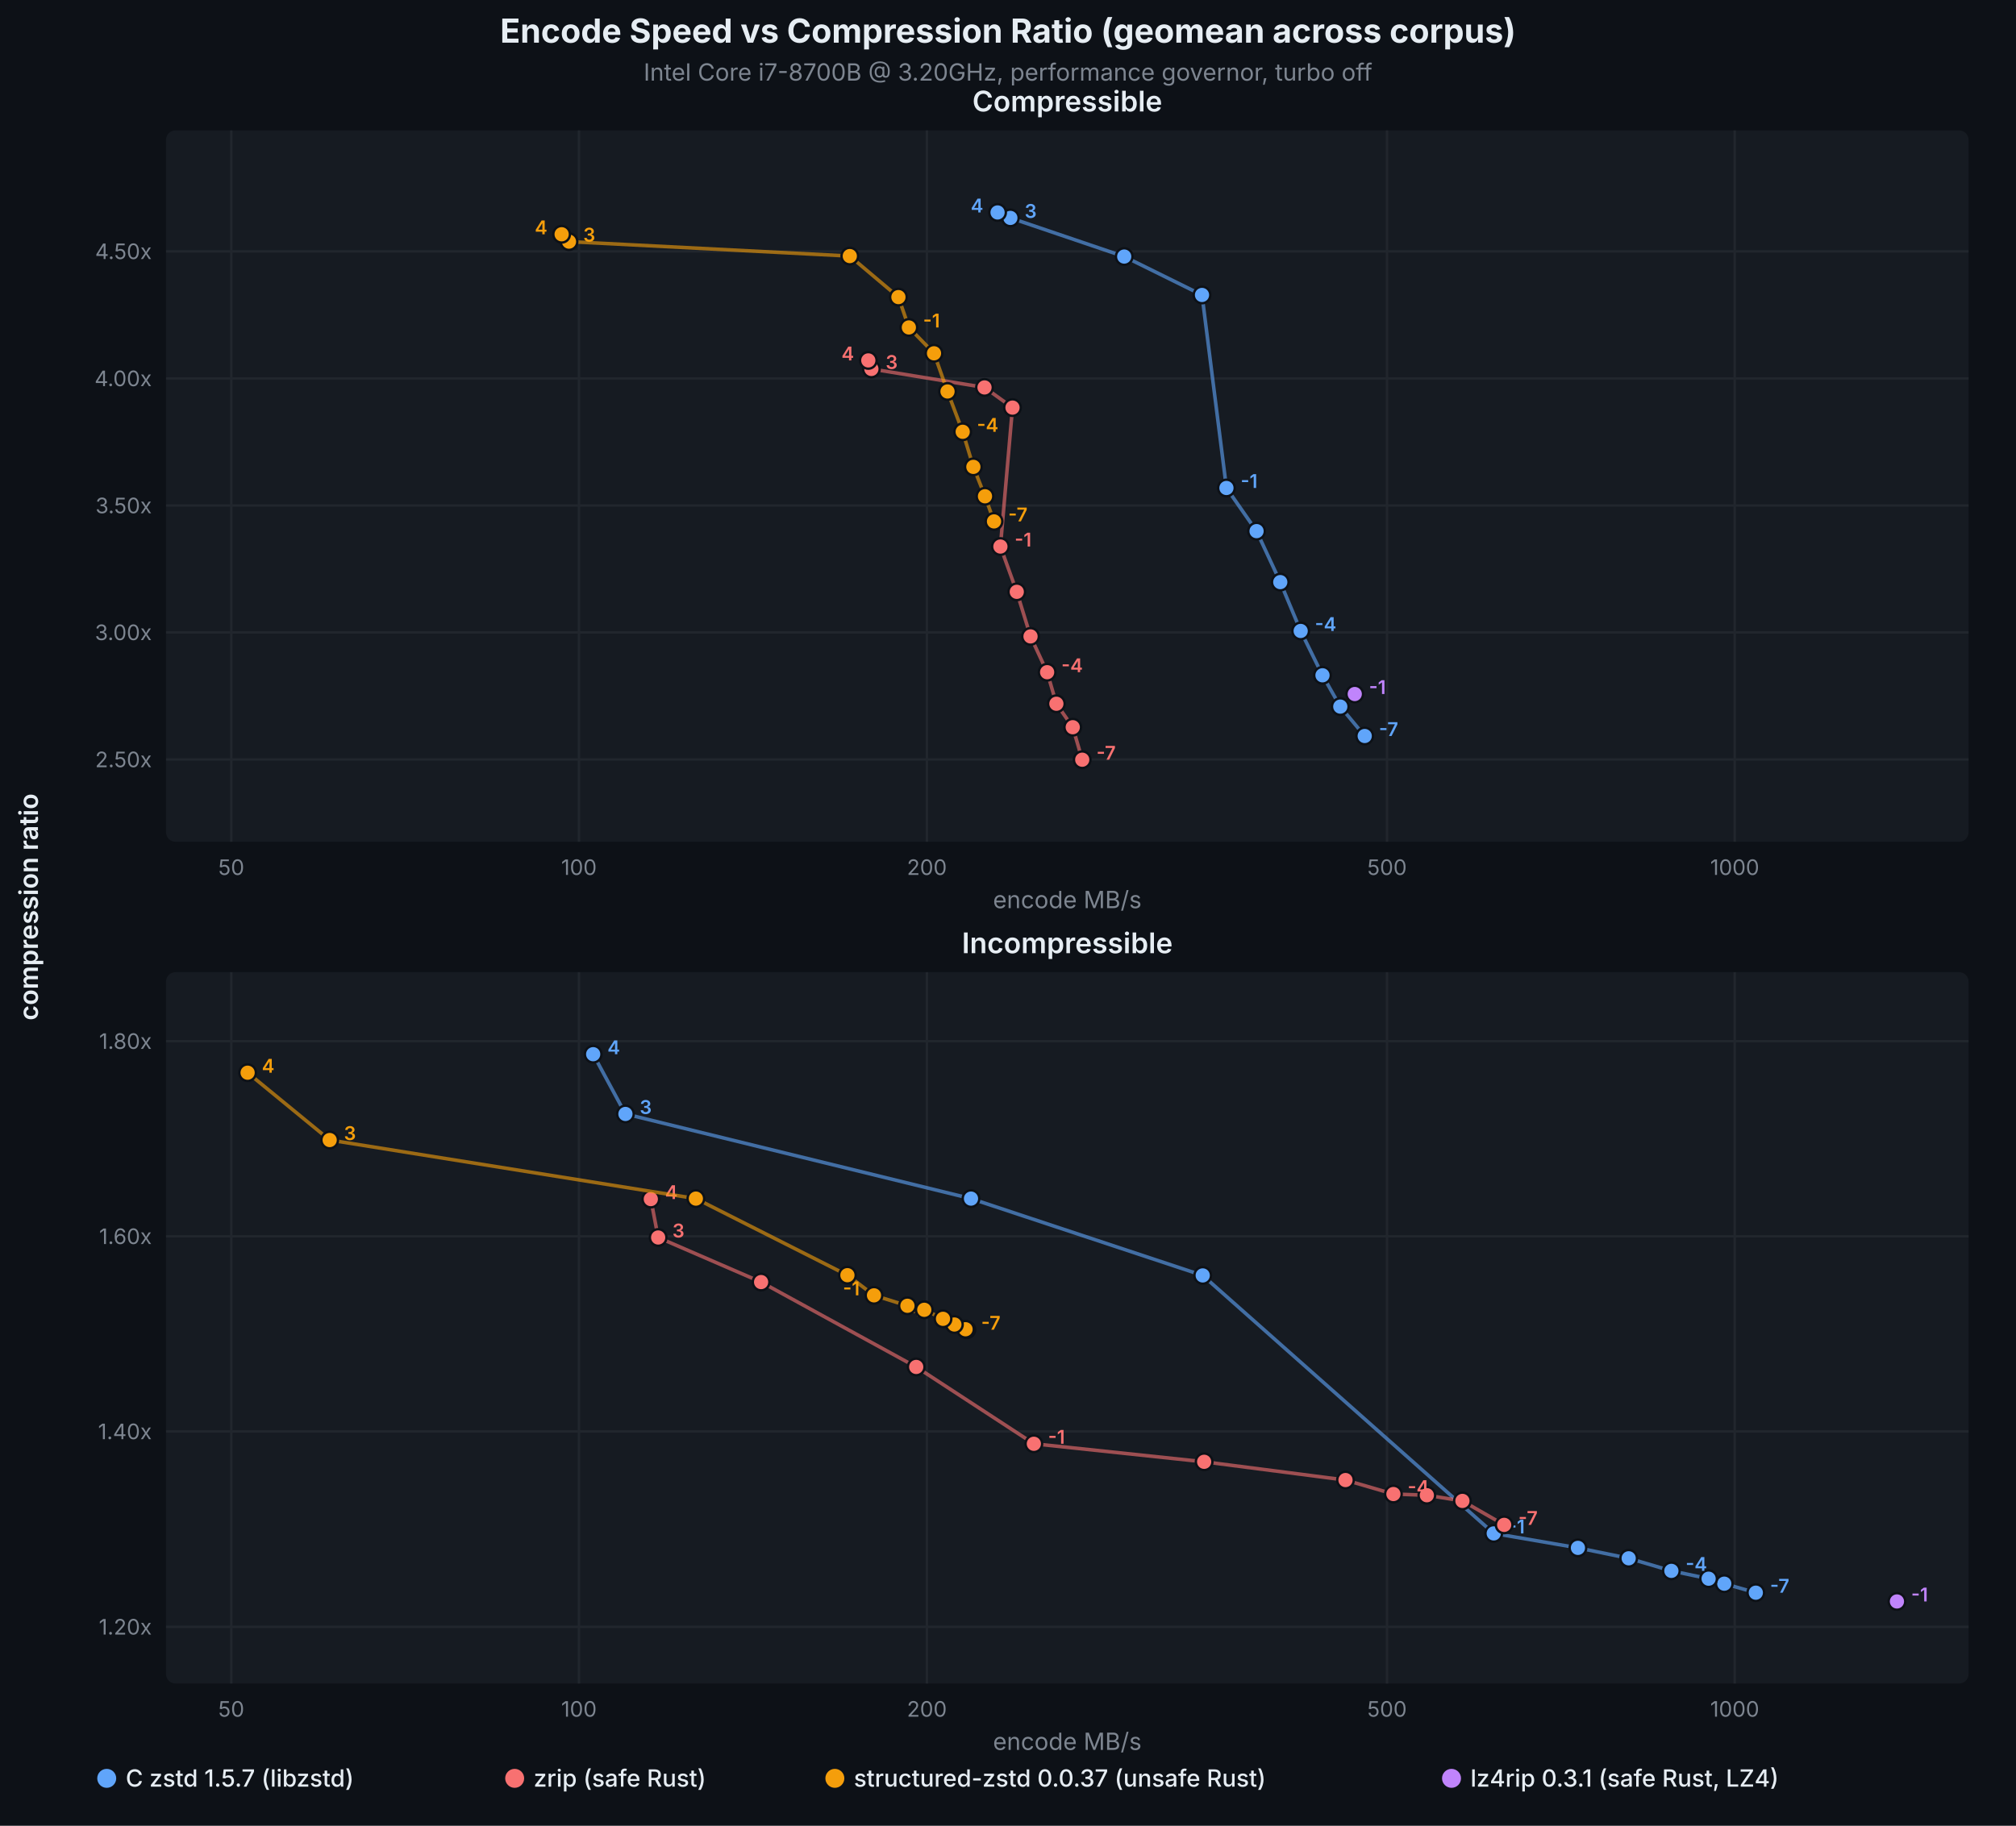
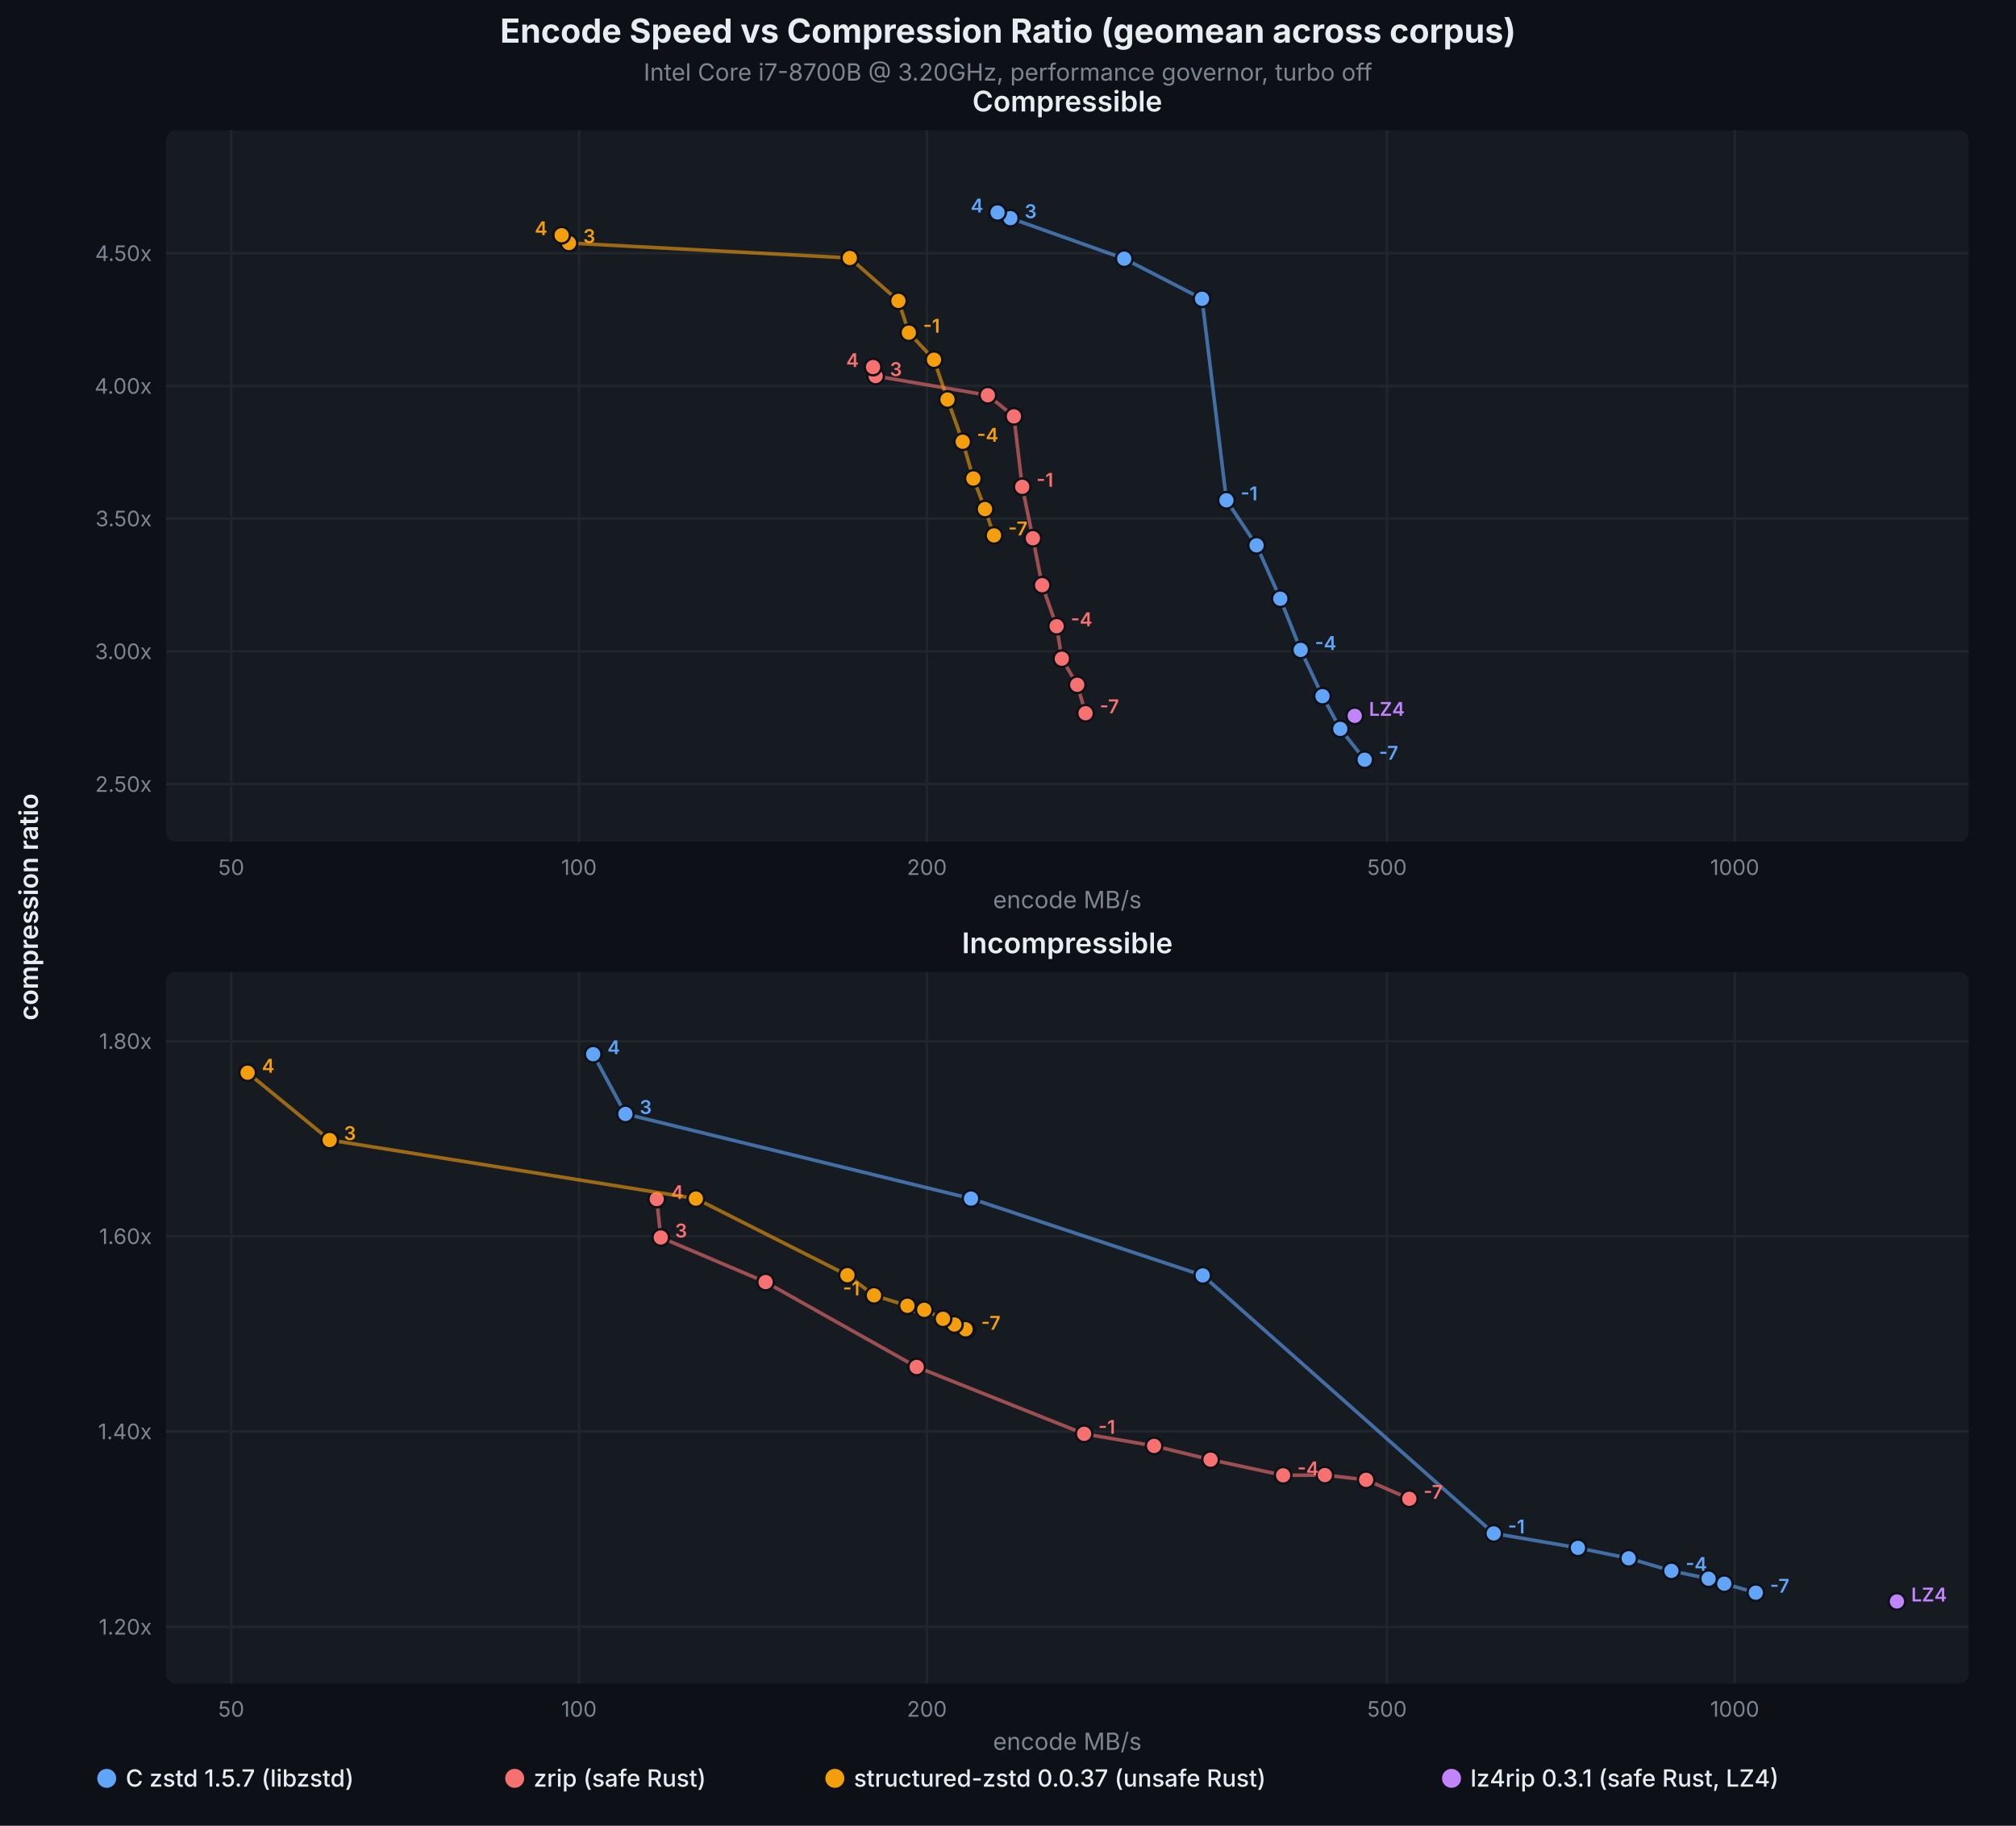
<svg xmlns="http://www.w3.org/2000/svg" viewBox="0 0 850 770" font-family="system-ui, -apple-system, sans-serif">
  <rect width="850" height="770" fill="#0d1117" />
  <text x="425.0" y="18" text-anchor="middle" fill="#e6edf3" font-size="14" font-weight="700">Encode Speed vs Compression Ratio (geomean across corpus)</text>
  <text x="425.0" y="34" text-anchor="middle" fill="#7d8590" font-size="10">Intel Core i7-8700B @ 3.20GHz, performance governor, turbo off</text>
  <rect x="70" y="55" width="760" height="300" fill="#161b22" rx="4" />
  <text x="450.0" y="47" text-anchor="middle" fill="#e6edf3" font-size="12" font-weight="600">Compressible</text>
-   <line x1="70" y1="320.3" x2="830" y2="320.3" stroke="#21262d" stroke-width="1" />
-   <text x="64" y="320.3" text-anchor="end" dominant-baseline="middle" fill="#7d8590" font-size="9">2.50x</text>
-   <line x1="70" y1="266.7" x2="830" y2="266.7" stroke="#21262d" stroke-width="1" />
-   <text x="64" y="266.7" text-anchor="end" dominant-baseline="middle" fill="#7d8590" font-size="9">3.00x</text>
-   <line x1="70" y1="213.2" x2="830" y2="213.2" stroke="#21262d" stroke-width="1" />
-   <text x="64" y="213.2" text-anchor="end" dominant-baseline="middle" fill="#7d8590" font-size="9">3.50x</text>
-   <line x1="70" y1="159.6" x2="830" y2="159.6" stroke="#21262d" stroke-width="1" />
-   <text x="64" y="159.6" text-anchor="end" dominant-baseline="middle" fill="#7d8590" font-size="9">4.00x</text>
-   <line x1="70" y1="106.0" x2="830" y2="106.0" stroke="#21262d" stroke-width="1" />
-   <text x="64" y="106.0" text-anchor="end" dominant-baseline="middle" fill="#7d8590" font-size="9">4.50x</text>
+   <line x1="70" y1="330.7" x2="830" y2="330.7" stroke="#21262d" stroke-width="1" />
+   <text x="64" y="330.7" text-anchor="end" dominant-baseline="middle" fill="#7d8590" font-size="9">2.50x</text>
+   <line x1="70" y1="274.7" x2="830" y2="274.7" stroke="#21262d" stroke-width="1" />
+   <text x="64" y="274.7" text-anchor="end" dominant-baseline="middle" fill="#7d8590" font-size="9">3.00x</text>
+   <line x1="70" y1="218.7" x2="830" y2="218.7" stroke="#21262d" stroke-width="1" />
+   <text x="64" y="218.7" text-anchor="end" dominant-baseline="middle" fill="#7d8590" font-size="9">3.50x</text>
+   <line x1="70" y1="162.8" x2="830" y2="162.8" stroke="#21262d" stroke-width="1" />
+   <text x="64" y="162.8" text-anchor="end" dominant-baseline="middle" fill="#7d8590" font-size="9">4.00x</text>
+   <line x1="70" y1="106.8" x2="830" y2="106.8" stroke="#21262d" stroke-width="1" />
+   <text x="64" y="106.8" text-anchor="end" dominant-baseline="middle" fill="#7d8590" font-size="9">4.50x</text>
  <line x1="97.5" y1="55" x2="97.5" y2="355" stroke="#21262d" stroke-width="1" />
  <text x="97.5" y="369" text-anchor="middle" fill="#7d8590" font-size="9">50</text>
  <line x1="244.1" y1="55" x2="244.1" y2="355" stroke="#21262d" stroke-width="1" />
  <text x="244.1" y="369" text-anchor="middle" fill="#7d8590" font-size="9">100</text>
  <line x1="390.8" y1="55" x2="390.8" y2="355" stroke="#21262d" stroke-width="1" />
  <text x="390.8" y="369" text-anchor="middle" fill="#7d8590" font-size="9">200</text>
  <line x1="584.8" y1="55" x2="584.8" y2="355" stroke="#21262d" stroke-width="1" />
  <text x="584.8" y="369" text-anchor="middle" fill="#7d8590" font-size="9">500</text>
  <line x1="731.4" y1="55" x2="731.4" y2="355" stroke="#21262d" stroke-width="1" />
  <text x="731.4" y="369" text-anchor="middle" fill="#7d8590" font-size="9">1000</text>
  <text x="450.0" y="383" text-anchor="middle" fill="#7d8590" font-size="10">encode MB/s</text>
-   <path d="M575.4,310.4L565.1,298.0L557.6,284.8L548.4,266.1L539.8,245.5L529.8,224.0L517.1,205.8L506.8,124.4L474.0,108.2L426.0,91.9L420.6,89.6" fill="none" stroke="#60a5fa" stroke-width="1.5" stroke-opacity="0.6" />
-   <circle cx="575.4" cy="310.4" r="3.5" fill="#60a5fa" stroke="#0d1117" stroke-width="1" />
-   <text x="581.4" y="310.4" text-anchor="start" fill="#60a5fa" font-size="8" font-weight="600">-7</text>
-   <circle cx="565.1" cy="298.0" r="3.5" fill="#60a5fa" stroke="#0d1117" stroke-width="1" />
-   <circle cx="557.6" cy="284.8" r="3.5" fill="#60a5fa" stroke="#0d1117" stroke-width="1" />
-   <circle cx="548.4" cy="266.1" r="3.5" fill="#60a5fa" stroke="#0d1117" stroke-width="1" />
-   <text x="554.4" y="266.1" text-anchor="start" fill="#60a5fa" font-size="8" font-weight="600">-4</text>
-   <circle cx="539.8" cy="245.5" r="3.5" fill="#60a5fa" stroke="#0d1117" stroke-width="1" />
-   <circle cx="529.8" cy="224.0" r="3.5" fill="#60a5fa" stroke="#0d1117" stroke-width="1" />
-   <circle cx="517.1" cy="205.8" r="3.5" fill="#60a5fa" stroke="#0d1117" stroke-width="1" />
-   <text x="523.1" y="205.8" text-anchor="start" fill="#60a5fa" font-size="8" font-weight="600">-1</text>
-   <circle cx="506.8" cy="124.4" r="3.5" fill="#60a5fa" stroke="#0d1117" stroke-width="1" />
-   <circle cx="474.0" cy="108.2" r="3.5" fill="#60a5fa" stroke="#0d1117" stroke-width="1" />
-   <circle cx="426.0" cy="91.9" r="3.5" fill="#60a5fa" stroke="#0d1117" stroke-width="1" />
-   <text x="432.0" y="91.9" text-anchor="start" fill="#60a5fa" font-size="8" font-weight="600">3</text>
+   <path d="M575.4,320.4L565.1,307.4L557.6,293.6L548.4,274.1L539.8,252.5L529.8,230.0L517.1,211.0L506.8,126.0L474.0,109.1L426.0,92.0L420.6,89.6" fill="none" stroke="#60a5fa" stroke-width="1.5" stroke-opacity="0.6" />
+   <circle cx="575.4" cy="320.4" r="3.5" fill="#60a5fa" stroke="#0d1117" stroke-width="1" />
+   <text x="581.4" y="320.4" text-anchor="start" fill="#60a5fa" font-size="8" font-weight="600">-7</text>
+   <circle cx="565.1" cy="307.4" r="3.5" fill="#60a5fa" stroke="#0d1117" stroke-width="1" />
+   <circle cx="557.6" cy="293.6" r="3.5" fill="#60a5fa" stroke="#0d1117" stroke-width="1" />
+   <circle cx="548.4" cy="274.1" r="3.5" fill="#60a5fa" stroke="#0d1117" stroke-width="1" />
+   <text x="554.4" y="274.1" text-anchor="start" fill="#60a5fa" font-size="8" font-weight="600">-4</text>
+   <circle cx="539.8" cy="252.5" r="3.5" fill="#60a5fa" stroke="#0d1117" stroke-width="1" />
+   <circle cx="529.8" cy="230.0" r="3.5" fill="#60a5fa" stroke="#0d1117" stroke-width="1" />
+   <circle cx="517.1" cy="211.0" r="3.5" fill="#60a5fa" stroke="#0d1117" stroke-width="1" />
+   <text x="523.1" y="211.0" text-anchor="start" fill="#60a5fa" font-size="8" font-weight="600">-1</text>
+   <circle cx="506.8" cy="126.0" r="3.5" fill="#60a5fa" stroke="#0d1117" stroke-width="1" />
+   <circle cx="474.0" cy="109.1" r="3.5" fill="#60a5fa" stroke="#0d1117" stroke-width="1" />
+   <circle cx="426.0" cy="92.0" r="3.5" fill="#60a5fa" stroke="#0d1117" stroke-width="1" />
+   <text x="432.0" y="92.0" text-anchor="start" fill="#60a5fa" font-size="8" font-weight="600">3</text>
  <circle cx="420.6" cy="89.6" r="3.5" fill="#60a5fa" stroke="#0d1117" stroke-width="1" />
  <text x="414.6" y="89.6" text-anchor="end" fill="#60a5fa" font-size="8" font-weight="600">4</text>
-   <path d="M456.3,320.4L452.3,306.7L445.4,296.8L441.5,283.5L434.5,268.4L428.7,249.6L421.8,230.5L426.9,171.9L415.1,163.4L367.4,155.6L366.1,152.0" fill="none" stroke="#f87171" stroke-width="1.5" stroke-opacity="0.6" />
-   <circle cx="456.3" cy="320.4" r="3.5" fill="#f87171" stroke="#0d1117" stroke-width="1" />
-   <text x="462.3" y="320.4" text-anchor="start" fill="#f87171" font-size="8" font-weight="600">-7</text>
-   <circle cx="452.3" cy="306.7" r="3.5" fill="#f87171" stroke="#0d1117" stroke-width="1" />
-   <circle cx="445.4" cy="296.8" r="3.5" fill="#f87171" stroke="#0d1117" stroke-width="1" />
-   <circle cx="441.5" cy="283.5" r="3.5" fill="#f87171" stroke="#0d1117" stroke-width="1" />
-   <text x="447.5" y="283.5" text-anchor="start" fill="#f87171" font-size="8" font-weight="600">-4</text>
-   <circle cx="434.5" cy="268.4" r="3.5" fill="#f87171" stroke="#0d1117" stroke-width="1" />
-   <circle cx="428.7" cy="249.6" r="3.5" fill="#f87171" stroke="#0d1117" stroke-width="1" />
-   <circle cx="421.8" cy="230.5" r="3.5" fill="#f87171" stroke="#0d1117" stroke-width="1" />
-   <text x="427.8" y="230.5" text-anchor="start" fill="#f87171" font-size="8" font-weight="600">-1</text>
-   <circle cx="426.9" cy="171.9" r="3.5" fill="#f87171" stroke="#0d1117" stroke-width="1" />
-   <circle cx="415.1" cy="163.4" r="3.5" fill="#f87171" stroke="#0d1117" stroke-width="1" />
-   <circle cx="367.4" cy="155.6" r="3.5" fill="#f87171" stroke="#0d1117" stroke-width="1" />
-   <text x="373.4" y="155.6" text-anchor="start" fill="#f87171" font-size="8" font-weight="600">3</text>
-   <circle cx="366.1" cy="152.0" r="3.5" fill="#f87171" stroke="#0d1117" stroke-width="1" />
-   <text x="360.1" y="152.0" text-anchor="end" fill="#f87171" font-size="8" font-weight="600">4</text>
-   <path d="M419.1,219.9L415.3,209.3L410.4,196.9L405.9,182.1L399.5,165.1L393.8,149.0L383.2,138.1L378.8,125.3L358.3,108.0L239.9,101.9L236.8,98.8" fill="none" stroke="#f59e0b" stroke-width="1.5" stroke-opacity="0.6" />
-   <circle cx="419.1" cy="219.9" r="3.5" fill="#f59e0b" stroke="#0d1117" stroke-width="1" />
-   <text x="425.1" y="219.9" text-anchor="start" fill="#f59e0b" font-size="8" font-weight="600">-7</text>
-   <circle cx="415.3" cy="209.3" r="3.5" fill="#f59e0b" stroke="#0d1117" stroke-width="1" />
-   <circle cx="410.4" cy="196.9" r="3.5" fill="#f59e0b" stroke="#0d1117" stroke-width="1" />
-   <circle cx="405.9" cy="182.1" r="3.5" fill="#f59e0b" stroke="#0d1117" stroke-width="1" />
-   <text x="411.9" y="182.1" text-anchor="start" fill="#f59e0b" font-size="8" font-weight="600">-4</text>
-   <circle cx="399.5" cy="165.1" r="3.5" fill="#f59e0b" stroke="#0d1117" stroke-width="1" />
-   <circle cx="393.8" cy="149.0" r="3.5" fill="#f59e0b" stroke="#0d1117" stroke-width="1" />
-   <circle cx="383.2" cy="138.1" r="3.5" fill="#f59e0b" stroke="#0d1117" stroke-width="1" />
-   <text x="389.2" y="138.1" text-anchor="start" fill="#f59e0b" font-size="8" font-weight="600">-1</text>
-   <circle cx="378.8" cy="125.3" r="3.5" fill="#f59e0b" stroke="#0d1117" stroke-width="1" />
-   <circle cx="358.3" cy="108.0" r="3.5" fill="#f59e0b" stroke="#0d1117" stroke-width="1" />
-   <circle cx="239.9" cy="101.9" r="3.5" fill="#f59e0b" stroke="#0d1117" stroke-width="1" />
-   <text x="245.9" y="101.9" text-anchor="start" fill="#f59e0b" font-size="8" font-weight="600">3</text>
-   <circle cx="236.8" cy="98.8" r="3.5" fill="#f59e0b" stroke="#0d1117" stroke-width="1" />
-   <text x="230.8" y="98.8" text-anchor="end" fill="#f59e0b" font-size="8" font-weight="600">4</text>
-   <circle cx="571.2" cy="292.7" r="3.5" fill="#c084fc" stroke="#0d1117" stroke-width="1" />
-   <text x="577.2" y="292.7" text-anchor="start" fill="#c084fc" font-size="8" font-weight="600">-1</text>
+   <path d="M457.7,300.8L454.2,288.8L447.7,277.8L445.5,264.1L439.4,246.8L435.5,227.0L431.0,205.3L427.5,175.6L416.5,166.7L369.2,158.6L368.1,154.8" fill="none" stroke="#f87171" stroke-width="1.5" stroke-opacity="0.6" />
+   <circle cx="457.7" cy="300.8" r="3.5" fill="#f87171" stroke="#0d1117" stroke-width="1" />
+   <text x="463.7" y="300.8" text-anchor="start" fill="#f87171" font-size="8" font-weight="600">-7</text>
+   <circle cx="454.2" cy="288.8" r="3.5" fill="#f87171" stroke="#0d1117" stroke-width="1" />
+   <circle cx="447.7" cy="277.8" r="3.5" fill="#f87171" stroke="#0d1117" stroke-width="1" />
+   <circle cx="445.5" cy="264.1" r="3.5" fill="#f87171" stroke="#0d1117" stroke-width="1" />
+   <text x="451.5" y="264.1" text-anchor="start" fill="#f87171" font-size="8" font-weight="600">-4</text>
+   <circle cx="439.4" cy="246.8" r="3.5" fill="#f87171" stroke="#0d1117" stroke-width="1" />
+   <circle cx="435.5" cy="227.0" r="3.5" fill="#f87171" stroke="#0d1117" stroke-width="1" />
+   <circle cx="431.0" cy="205.3" r="3.5" fill="#f87171" stroke="#0d1117" stroke-width="1" />
+   <text x="437.0" y="205.3" text-anchor="start" fill="#f87171" font-size="8" font-weight="600">-1</text>
+   <circle cx="427.5" cy="175.6" r="3.5" fill="#f87171" stroke="#0d1117" stroke-width="1" />
+   <circle cx="416.5" cy="166.7" r="3.5" fill="#f87171" stroke="#0d1117" stroke-width="1" />
+   <circle cx="369.2" cy="158.6" r="3.5" fill="#f87171" stroke="#0d1117" stroke-width="1" />
+   <text x="375.2" y="158.6" text-anchor="start" fill="#f87171" font-size="8" font-weight="600">3</text>
+   <circle cx="368.1" cy="154.8" r="3.5" fill="#f87171" stroke="#0d1117" stroke-width="1" />
+   <text x="362.1" y="154.8" text-anchor="end" fill="#f87171" font-size="8" font-weight="600">4</text>
+   <path d="M419.1,225.8L415.3,214.7L410.4,201.8L405.9,186.3L399.5,168.5L393.8,151.7L383.2,140.3L378.8,126.9L358.3,108.8L239.9,102.5L236.8,99.2" fill="none" stroke="#f59e0b" stroke-width="1.5" stroke-opacity="0.6" />
+   <circle cx="419.1" cy="225.8" r="3.5" fill="#f59e0b" stroke="#0d1117" stroke-width="1" />
+   <text x="425.1" y="225.8" text-anchor="start" fill="#f59e0b" font-size="8" font-weight="600">-7</text>
+   <circle cx="415.3" cy="214.7" r="3.5" fill="#f59e0b" stroke="#0d1117" stroke-width="1" />
+   <circle cx="410.4" cy="201.8" r="3.5" fill="#f59e0b" stroke="#0d1117" stroke-width="1" />
+   <circle cx="405.9" cy="186.3" r="3.5" fill="#f59e0b" stroke="#0d1117" stroke-width="1" />
+   <text x="411.9" y="186.3" text-anchor="start" fill="#f59e0b" font-size="8" font-weight="600">-4</text>
+   <circle cx="399.5" cy="168.5" r="3.5" fill="#f59e0b" stroke="#0d1117" stroke-width="1" />
+   <circle cx="393.8" cy="151.7" r="3.5" fill="#f59e0b" stroke="#0d1117" stroke-width="1" />
+   <circle cx="383.2" cy="140.3" r="3.5" fill="#f59e0b" stroke="#0d1117" stroke-width="1" />
+   <text x="389.2" y="140.3" text-anchor="start" fill="#f59e0b" font-size="8" font-weight="600">-1</text>
+   <circle cx="378.8" cy="126.9" r="3.5" fill="#f59e0b" stroke="#0d1117" stroke-width="1" />
+   <circle cx="358.3" cy="108.8" r="3.5" fill="#f59e0b" stroke="#0d1117" stroke-width="1" />
+   <circle cx="239.9" cy="102.5" r="3.5" fill="#f59e0b" stroke="#0d1117" stroke-width="1" />
+   <text x="245.9" y="102.5" text-anchor="start" fill="#f59e0b" font-size="8" font-weight="600">3</text>
+   <circle cx="236.8" cy="99.2" r="3.5" fill="#f59e0b" stroke="#0d1117" stroke-width="1" />
+   <text x="230.8" y="99.2" text-anchor="end" fill="#f59e0b" font-size="8" font-weight="600">4</text>
+   <circle cx="571.2" cy="301.9" r="3.5" fill="#c084fc" stroke="#0d1117" stroke-width="1" />
+   <text x="577.2" y="301.9" text-anchor="start" fill="#c084fc" font-size="8" font-weight="600">LZ4</text>
  <rect x="70" y="410" width="760" height="300" fill="#161b22" rx="4" />
  <text x="450.0" y="402" text-anchor="middle" fill="#e6edf3" font-size="12" font-weight="600">Incompressible</text>
  <line x1="70" y1="686.1" x2="830" y2="686.1" stroke="#21262d" stroke-width="1" />
  <text x="64" y="686.1" text-anchor="end" dominant-baseline="middle" fill="#7d8590" font-size="9">1.20x</text>
  <line x1="70" y1="603.7" x2="830" y2="603.7" stroke="#21262d" stroke-width="1" />
  <text x="64" y="603.7" text-anchor="end" dominant-baseline="middle" fill="#7d8590" font-size="9">1.40x</text>
  <line x1="70" y1="521.4" x2="830" y2="521.4" stroke="#21262d" stroke-width="1" />
  <text x="64" y="521.4" text-anchor="end" dominant-baseline="middle" fill="#7d8590" font-size="9">1.60x</text>
  <line x1="70" y1="439.1" x2="830" y2="439.1" stroke="#21262d" stroke-width="1" />
  <text x="64" y="439.1" text-anchor="end" dominant-baseline="middle" fill="#7d8590" font-size="9">1.80x</text>
  <line x1="97.5" y1="410" x2="97.5" y2="710" stroke="#21262d" stroke-width="1" />
  <text x="97.5" y="724" text-anchor="middle" fill="#7d8590" font-size="9">50</text>
  <line x1="244.1" y1="410" x2="244.1" y2="710" stroke="#21262d" stroke-width="1" />
  <text x="244.1" y="724" text-anchor="middle" fill="#7d8590" font-size="9">100</text>
  <line x1="390.8" y1="410" x2="390.8" y2="710" stroke="#21262d" stroke-width="1" />
  <text x="390.8" y="724" text-anchor="middle" fill="#7d8590" font-size="9">200</text>
  <line x1="584.8" y1="410" x2="584.8" y2="710" stroke="#21262d" stroke-width="1" />
  <text x="584.8" y="724" text-anchor="middle" fill="#7d8590" font-size="9">500</text>
  <line x1="731.4" y1="410" x2="731.4" y2="710" stroke="#21262d" stroke-width="1" />
  <text x="731.4" y="724" text-anchor="middle" fill="#7d8590" font-size="9">1000</text>
  <text x="450.0" y="738" text-anchor="middle" fill="#7d8590" font-size="10">encode MB/s</text>
  <path d="M740.3,671.7L727.0,667.9L720.4,665.8L704.7,662.5L686.7,657.2L665.3,652.8L629.8,646.7L507.1,537.9L409.4,505.5L263.7,469.8L250.1,444.6" fill="none" stroke="#60a5fa" stroke-width="1.5" stroke-opacity="0.6" />
  <circle cx="740.3" cy="671.7" r="3.5" fill="#60a5fa" stroke="#0d1117" stroke-width="1" />
  <text x="746.3" y="671.7" text-anchor="start" fill="#60a5fa" font-size="8" font-weight="600">-7</text>
  <circle cx="727.0" cy="667.9" r="3.5" fill="#60a5fa" stroke="#0d1117" stroke-width="1" />
  <circle cx="720.4" cy="665.8" r="3.5" fill="#60a5fa" stroke="#0d1117" stroke-width="1" />
  <circle cx="704.7" cy="662.5" r="3.5" fill="#60a5fa" stroke="#0d1117" stroke-width="1" />
  <text x="710.7" y="662.5" text-anchor="start" fill="#60a5fa" font-size="8" font-weight="600">-4</text>
  <circle cx="686.7" cy="657.2" r="3.5" fill="#60a5fa" stroke="#0d1117" stroke-width="1" />
  <circle cx="665.3" cy="652.8" r="3.5" fill="#60a5fa" stroke="#0d1117" stroke-width="1" />
  <circle cx="629.8" cy="646.7" r="3.5" fill="#60a5fa" stroke="#0d1117" stroke-width="1" />
  <text x="635.8" y="646.7" text-anchor="start" fill="#60a5fa" font-size="8" font-weight="600">-1</text>
  <circle cx="507.1" cy="537.9" r="3.5" fill="#60a5fa" stroke="#0d1117" stroke-width="1" />
  <circle cx="409.4" cy="505.5" r="3.5" fill="#60a5fa" stroke="#0d1117" stroke-width="1" />
  <circle cx="263.7" cy="469.8" r="3.5" fill="#60a5fa" stroke="#0d1117" stroke-width="1" />
  <text x="269.7" y="469.8" text-anchor="start" fill="#60a5fa" font-size="8" font-weight="600">3</text>
  <circle cx="250.1" cy="444.6" r="3.5" fill="#60a5fa" stroke="#0d1117" stroke-width="1" />
  <text x="256.1" y="444.6" text-anchor="start" fill="#60a5fa" font-size="8" font-weight="600">4</text>
-   <path d="M634.2,643.1L616.6,633.0L601.6,630.6L587.5,630.1L567.3,624.2L507.7,616.5L435.9,608.9L386.3,576.5L320.9,540.7L277.5,521.9L274.4,505.7" fill="none" stroke="#f87171" stroke-width="1.5" stroke-opacity="0.6" />
-   <circle cx="634.2" cy="643.1" r="3.5" fill="#f87171" stroke="#0d1117" stroke-width="1" />
-   <text x="640.2" y="643.1" text-anchor="start" fill="#f87171" font-size="8" font-weight="600">-7</text>
-   <circle cx="616.6" cy="633.0" r="3.5" fill="#f87171" stroke="#0d1117" stroke-width="1" />
-   <circle cx="601.6" cy="630.6" r="3.5" fill="#f87171" stroke="#0d1117" stroke-width="1" />
-   <circle cx="587.5" cy="630.1" r="3.5" fill="#f87171" stroke="#0d1117" stroke-width="1" />
-   <text x="593.5" y="630.1" text-anchor="start" fill="#f87171" font-size="8" font-weight="600">-4</text>
-   <circle cx="567.3" cy="624.2" r="3.5" fill="#f87171" stroke="#0d1117" stroke-width="1" />
-   <circle cx="507.7" cy="616.5" r="3.5" fill="#f87171" stroke="#0d1117" stroke-width="1" />
-   <circle cx="435.9" cy="608.9" r="3.5" fill="#f87171" stroke="#0d1117" stroke-width="1" />
-   <text x="441.9" y="608.9" text-anchor="start" fill="#f87171" font-size="8" font-weight="600">-1</text>
-   <circle cx="386.3" cy="576.5" r="3.5" fill="#f87171" stroke="#0d1117" stroke-width="1" />
-   <circle cx="320.9" cy="540.7" r="3.5" fill="#f87171" stroke="#0d1117" stroke-width="1" />
-   <circle cx="277.5" cy="521.9" r="3.5" fill="#f87171" stroke="#0d1117" stroke-width="1" />
-   <text x="283.5" y="521.9" text-anchor="start" fill="#f87171" font-size="8" font-weight="600">3</text>
-   <circle cx="274.4" cy="505.7" r="3.5" fill="#f87171" stroke="#0d1117" stroke-width="1" />
-   <text x="280.4" y="505.7" text-anchor="start" fill="#f87171" font-size="8" font-weight="600">4</text>
+   <path d="M594.2,632.1L576.0,624.1L558.6,622.1L541.0,622.2L510.4,615.6L486.6,609.8L457.1,604.7L386.5,576.5L322.8,540.7L278.6,521.9L276.9,505.7" fill="none" stroke="#f87171" stroke-width="1.5" stroke-opacity="0.6" />
+   <circle cx="594.2" cy="632.1" r="3.5" fill="#f87171" stroke="#0d1117" stroke-width="1" />
+   <text x="600.2" y="632.1" text-anchor="start" fill="#f87171" font-size="8" font-weight="600">-7</text>
+   <circle cx="576.0" cy="624.1" r="3.5" fill="#f87171" stroke="#0d1117" stroke-width="1" />
+   <circle cx="558.6" cy="622.1" r="3.5" fill="#f87171" stroke="#0d1117" stroke-width="1" />
+   <circle cx="541.0" cy="622.2" r="3.5" fill="#f87171" stroke="#0d1117" stroke-width="1" />
+   <text x="547.0" y="622.2" text-anchor="start" fill="#f87171" font-size="8" font-weight="600">-4</text>
+   <circle cx="510.4" cy="615.6" r="3.5" fill="#f87171" stroke="#0d1117" stroke-width="1" />
+   <circle cx="486.6" cy="609.8" r="3.5" fill="#f87171" stroke="#0d1117" stroke-width="1" />
+   <circle cx="457.1" cy="604.7" r="3.5" fill="#f87171" stroke="#0d1117" stroke-width="1" />
+   <text x="463.1" y="604.7" text-anchor="start" fill="#f87171" font-size="8" font-weight="600">-1</text>
+   <circle cx="386.5" cy="576.5" r="3.5" fill="#f87171" stroke="#0d1117" stroke-width="1" />
+   <circle cx="322.8" cy="540.7" r="3.5" fill="#f87171" stroke="#0d1117" stroke-width="1" />
+   <circle cx="278.6" cy="521.9" r="3.5" fill="#f87171" stroke="#0d1117" stroke-width="1" />
+   <text x="284.6" y="521.9" text-anchor="start" fill="#f87171" font-size="8" font-weight="600">3</text>
+   <circle cx="276.9" cy="505.7" r="3.5" fill="#f87171" stroke="#0d1117" stroke-width="1" />
+   <text x="282.9" y="505.7" text-anchor="start" fill="#f87171" font-size="8" font-weight="600">4</text>
  <path d="M407.7,560.8L407.1,560.6L402.4,558.6L397.6,556.2L389.7,552.4L382.6,550.7L368.5,546.3L357.3,537.8L293.4,505.5L139.0,480.8L104.4,452.4" fill="none" stroke="#f59e0b" stroke-width="1.5" stroke-opacity="0.6" />
  <circle cx="407.7" cy="560.8" r="3.5" fill="#f59e0b" stroke="#0d1117" stroke-width="1" />
  <text x="413.7" y="560.8" text-anchor="start" fill="#f59e0b" font-size="8" font-weight="600">-7</text>
  <circle cx="407.1" cy="560.6" r="3.5" fill="#f59e0b" stroke="#0d1117" stroke-width="1" />
  <circle cx="402.4" cy="558.6" r="3.5" fill="#f59e0b" stroke="#0d1117" stroke-width="1" />
  <circle cx="397.6" cy="556.2" r="3.5" fill="#f59e0b" stroke="#0d1117" stroke-width="1" />
  <text x="391.6" y="556.2" text-anchor="end" fill="#f59e0b" font-size="8" font-weight="600">-4</text>
  <circle cx="389.7" cy="552.4" r="3.5" fill="#f59e0b" stroke="#0d1117" stroke-width="1" />
  <circle cx="382.6" cy="550.7" r="3.5" fill="#f59e0b" stroke="#0d1117" stroke-width="1" />
  <circle cx="368.5" cy="546.3" r="3.5" fill="#f59e0b" stroke="#0d1117" stroke-width="1" />
  <text x="362.5" y="546.3" text-anchor="end" fill="#f59e0b" font-size="8" font-weight="600">-1</text>
  <circle cx="357.3" cy="537.8" r="3.5" fill="#f59e0b" stroke="#0d1117" stroke-width="1" />
  <circle cx="293.4" cy="505.5" r="3.5" fill="#f59e0b" stroke="#0d1117" stroke-width="1" />
  <circle cx="139.0" cy="480.8" r="3.5" fill="#f59e0b" stroke="#0d1117" stroke-width="1" />
  <text x="145.0" y="480.8" text-anchor="start" fill="#f59e0b" font-size="8" font-weight="600">3</text>
  <circle cx="104.4" cy="452.4" r="3.5" fill="#f59e0b" stroke="#0d1117" stroke-width="1" />
  <text x="110.4" y="452.4" text-anchor="start" fill="#f59e0b" font-size="8" font-weight="600">4</text>
  <circle cx="799.8" cy="675.4" r="3.5" fill="#c084fc" stroke="#0d1117" stroke-width="1" />
-   <text x="805.8" y="675.4" text-anchor="start" fill="#c084fc" font-size="8" font-weight="600">-1</text>
+   <text x="805.8" y="675.4" text-anchor="start" fill="#c084fc" font-size="8" font-weight="600">LZ4</text>
  <text x="16" y="382.5" text-anchor="middle" fill="#e6edf3" font-size="11" font-weight="600" transform="rotate(-90,16,382.5)">compression ratio</text>
  <circle cx="45" cy="750" r="4" fill="#60a5fa" />
  <text x="53" y="753.5" fill="#e6edf3" font-size="10" font-weight="500">C zstd 1.5.7 (libzstd)</text>
  <circle cx="217" cy="750" r="4" fill="#f87171" />
  <text x="225" y="753.5" fill="#e6edf3" font-size="10" font-weight="500">zrip (safe Rust)</text>
  <circle cx="352" cy="750" r="4" fill="#f59e0b" />
  <text x="360" y="753.5" fill="#e6edf3" font-size="10" font-weight="500">structured-zstd 0.0.37 (unsafe Rust)</text>
  <circle cx="612" cy="750" r="4" fill="#c084fc" />
  <text x="620" y="753.5" fill="#e6edf3" font-size="10" font-weight="500">lz4rip 0.3.1 (safe Rust, LZ4)</text>
</svg>
